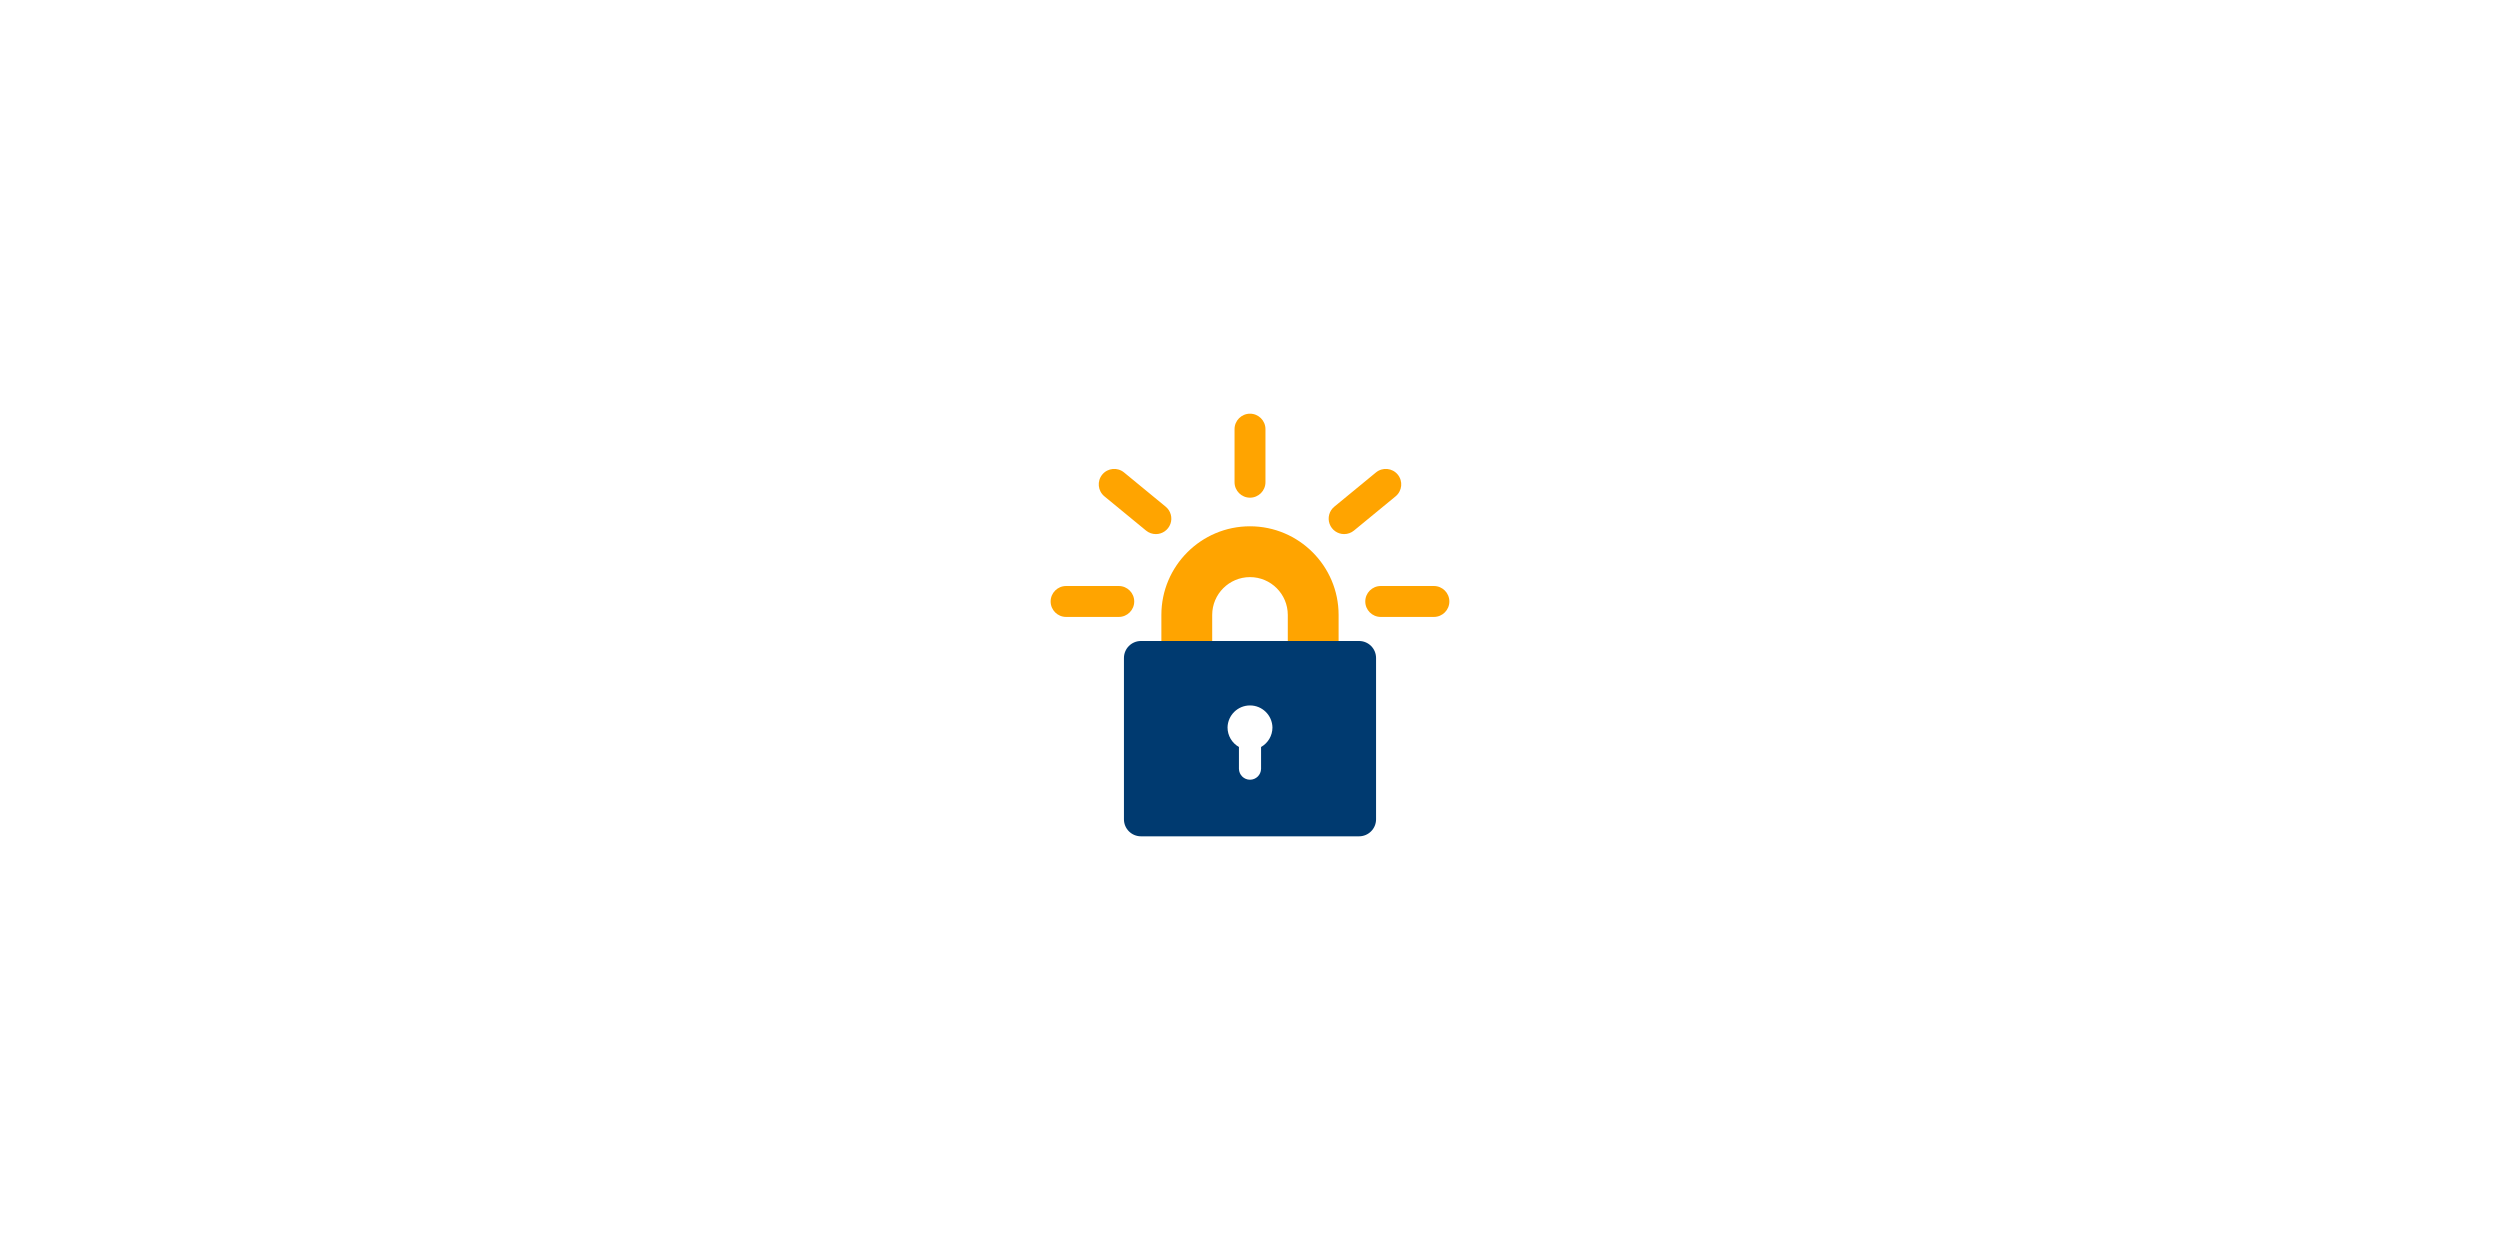
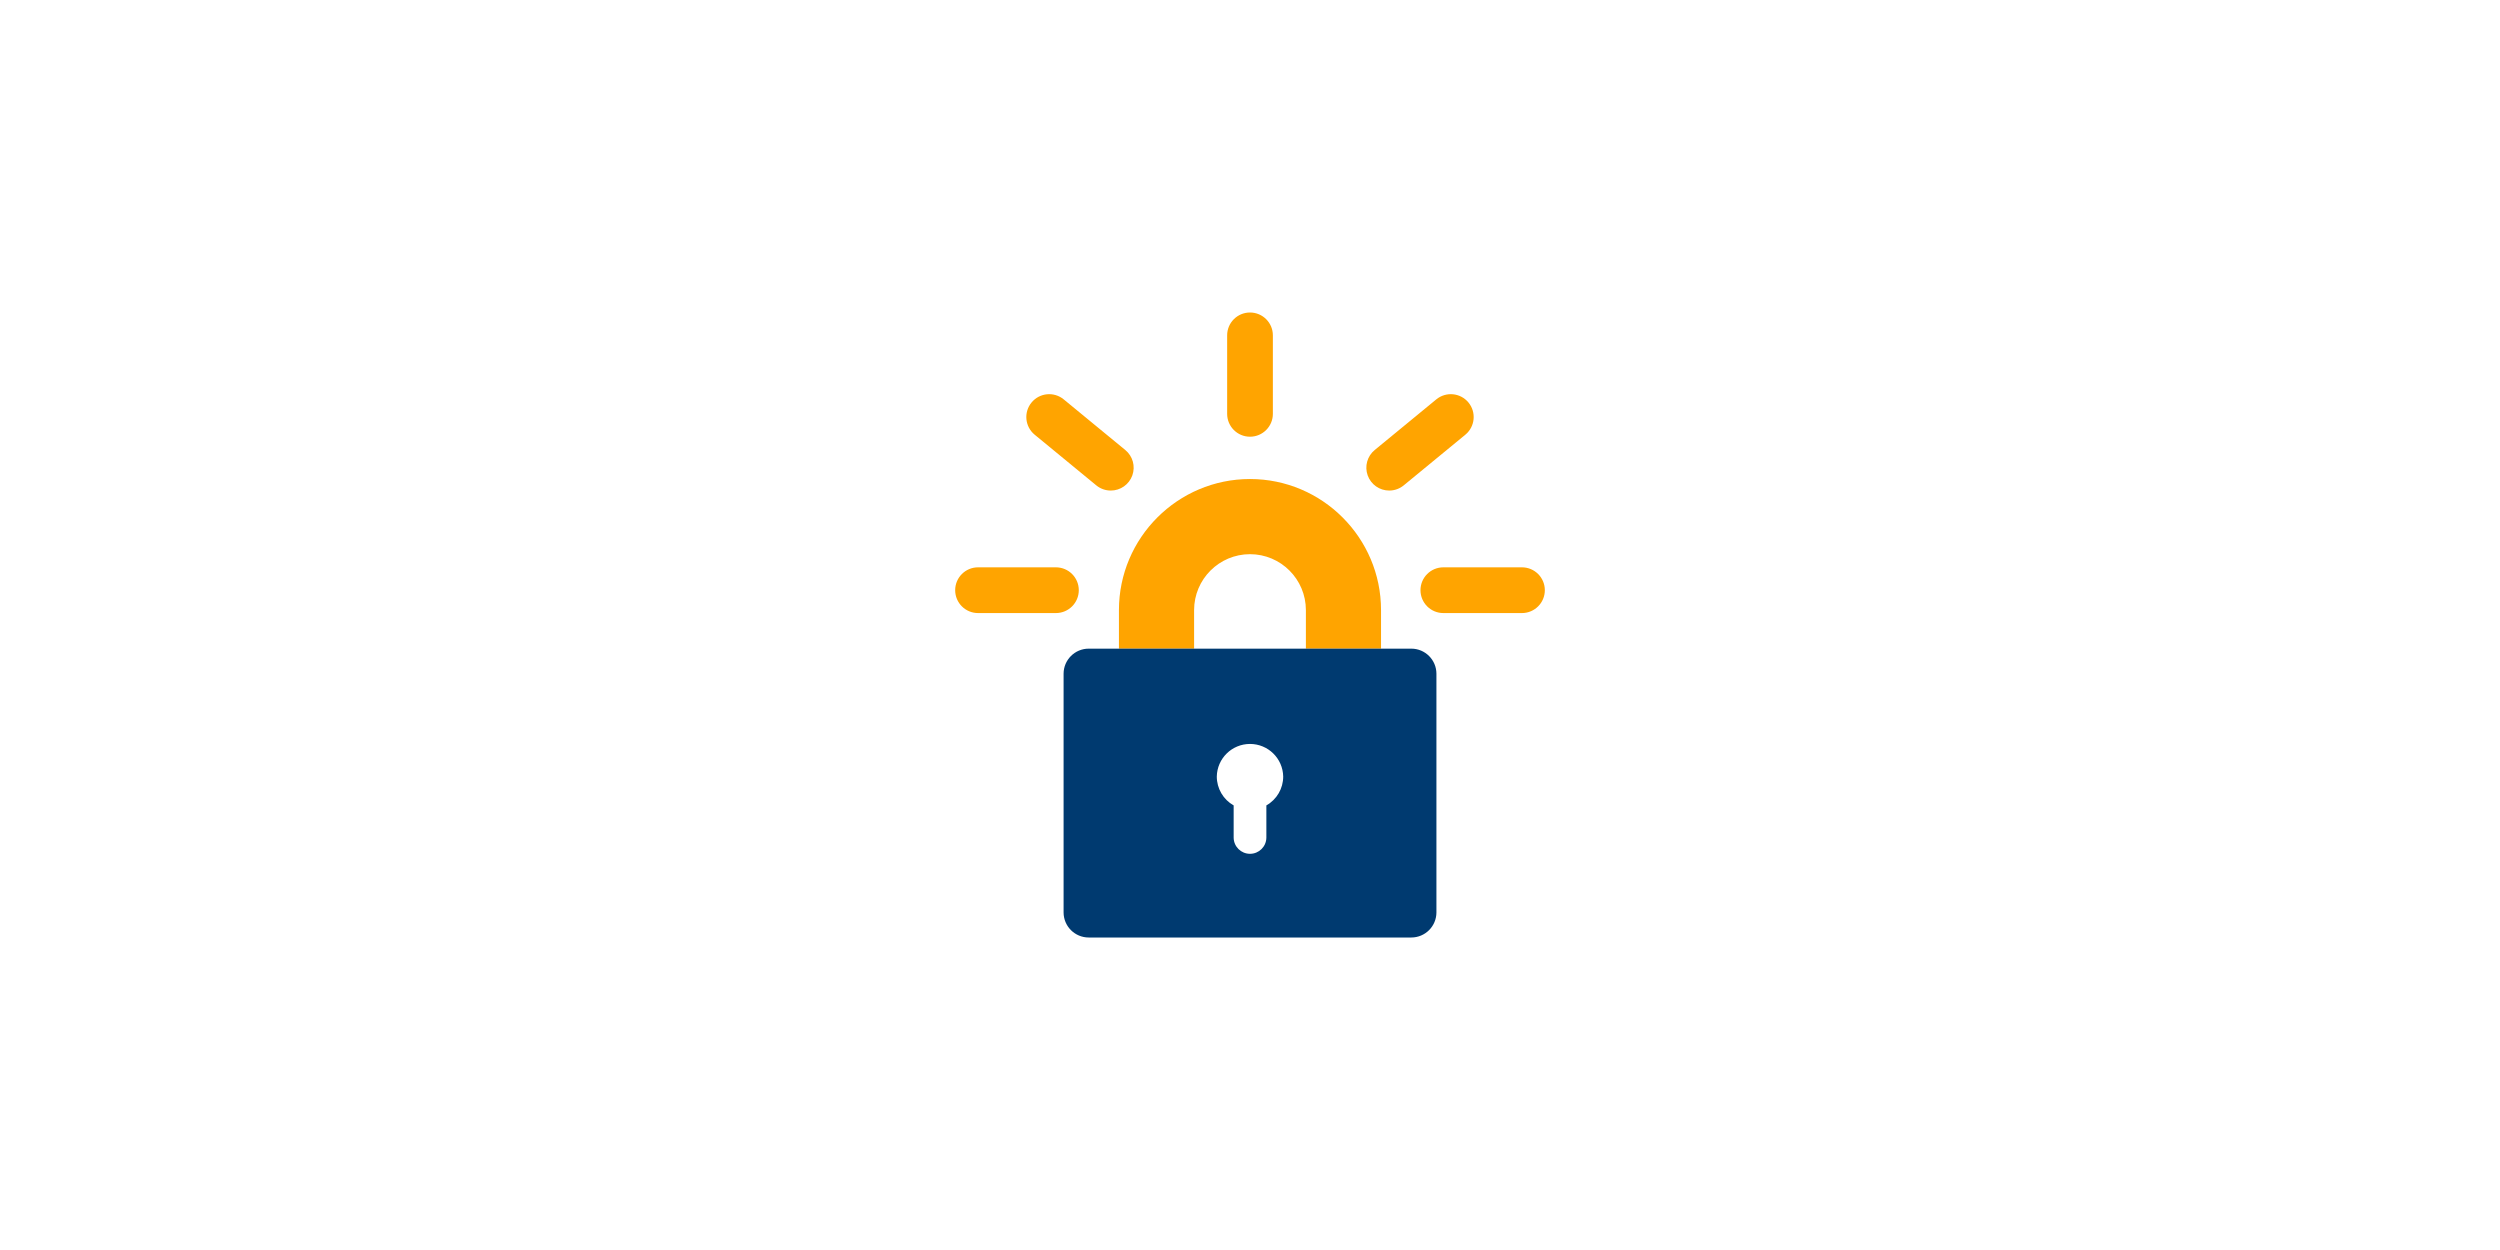
<svg xmlns="http://www.w3.org/2000/svg" width="2400" height="1200" viewBox="0 0 635 317.5">
  <path style="fill:#fff;stroke-width:.265" d="M0-20.5h635V297H0z" transform="translate(0 20.5)" />
-   <g style="stroke-width:.722">
-     <path d="M58.503 44.524h-8.35v-4.287a6.217 6.217 0 0 0-6.21-6.21 6.217 6.217 0 0 0-6.21 6.21v4.287h-8.35v-4.287c0-8.028 6.531-14.559 14.559-14.559 8.028 0 14.559 6.531 14.559 14.559v4.287z" style="fill:#ffa400;stroke-width:.722" transform="matrix(1.54597 0 0 1.54597 249.564 93.981)" />
+   <g style="stroke-width:.676">
+     <g style="stroke-width:.488">
+       <path d="M58.503 44.524h-8.35v-4.287a6.217 6.217 0 0 0-6.21-6.21 6.217 6.217 0 0 0-6.21 6.21v4.287h-8.35v-4.287c0-8.028 6.531-14.559 14.559-14.559 8.028 0 14.559 6.531 14.559 14.559v4.287z" style="fill:#ffa400;stroke-width:.488" transform="matrix(2.28629 0 0 2.28629 217.032 62.965)" />
+     </g>
+     <path d="M131.268 154.355h-55.43a4.314 4.314 0 0 0-4.303 4.302v41.006a4.314 4.314 0 0 0 4.302 4.302h55.431a4.314 4.314 0 0 0 4.303-4.302v-41.004a4.314 4.314 0 0 0-4.303-4.304zm-24.905 26.923v5.556a2.81 2.81 0 0 1-5.619 0v-5.555a5.696 5.696 0 0 1-2.895-4.96 5.704 5.704 0 0 1 11.406 0 5.692 5.692 0 0 1-2.892 4.959z" style="fill:#003a70;stroke-width:.754" transform="matrix(1.47887 0 0 1.47887 164.36 -63.513)" />
+     <path d="M70.22 148.242H56.842a3.927 3.927 0 1 1 0-7.854H70.22a3.927 3.927 0 1 1 0 7.854zm9.42-21.041c-.876 0-1.76-.292-2.492-.893l-10.58-8.7a3.927 3.927 0 0 1 4.989-6.066l10.58 8.7a3.926 3.926 0 0 1-2.497 6.96zm23.913-9.248a3.926 3.926 0 0 1-3.926-3.926v-13.481a3.926 3.926 0 1 1 7.853 0v13.48a3.927 3.927 0 0 1-3.927 3.927z" style="fill:#ffa400;stroke-width:.754" transform="matrix(1.47887 0 0 1.47887 164.36 -63.513)" />
+     <g style="stroke-width:.488">
+       <path d="M59.411 26.959a2.54 2.54 0 0 1-1.615-4.502l6.844-5.627a2.54 2.54 0 0 1 3.227 3.924l-6.844 5.627a2.529 2.529 0 0 1-1.612.578z" style="fill:#ffa400;stroke-width:.488" transform="matrix(2.28629 0 0 2.28629 217.032 62.965)" />
+     </g>
+     <path d="M150.264 148.242H136.76a3.927 3.927 0 1 1 0-7.854h13.503a3.927 3.927 0 1 1 0 7.854z" style="fill:#ffa400;stroke-width:.754" transform="matrix(1.47887 0 0 1.47887 164.36 -63.513)" />
  </g>
-   <path d="M131.268 154.355h-55.43a4.314 4.314 0 0 0-4.303 4.302v41.006a4.314 4.314 0 0 0 4.302 4.302h55.431a4.314 4.314 0 0 0 4.303-4.302v-41.004a4.314 4.314 0 0 0-4.303-4.304zm-24.905 26.923v5.556a2.81 2.81 0 0 1-5.619 0v-5.555a5.696 5.696 0 0 1-2.895-4.96 5.704 5.704 0 0 1 11.406 0 5.692 5.692 0 0 1-2.892 4.959z" style="fill:#003a70;stroke-width:1.116" transform="translate(213.947 8.458)" />
-   <path d="M70.22 148.242H56.842a3.926 3.926 0 1 1 0-7.854H70.22a3.926 3.926 0 1 1 0 7.854zM79.64 127.201c-.876 0-1.76-.292-2.492-.893l-10.58-8.7a3.927 3.927 0 0 1 4.989-6.066l10.58 8.7a3.926 3.926 0 0 1-2.497 6.96zM103.553 117.953a3.926 3.926 0 0 1-3.926-3.926v-13.481a3.926 3.926 0 1 1 7.853 0v13.48a3.927 3.927 0 0 1-3.927 3.927z" style="fill:#ffa400;stroke-width:1.116" transform="translate(213.947 8.458)" />
-   <g style="stroke-width:.722">
-     <path d="M59.411 26.959a2.54 2.54 0 0 1-1.615-4.502l6.844-5.627a2.54 2.54 0 0 1 3.227 3.924l-6.844 5.627a2.529 2.529 0 0 1-1.612.578z" style="fill:#ffa400;stroke-width:.722" transform="matrix(1.54597 0 0 1.54597 249.564 93.981)" />
-   </g>
-   <path d="M150.264 148.242H136.76a3.926 3.926 0 1 1 0-7.854h13.503a3.926 3.926 0 1 1 0 7.854z" style="fill:#ffa400;stroke-width:1.116" transform="translate(213.947 8.458)" />
</svg>
